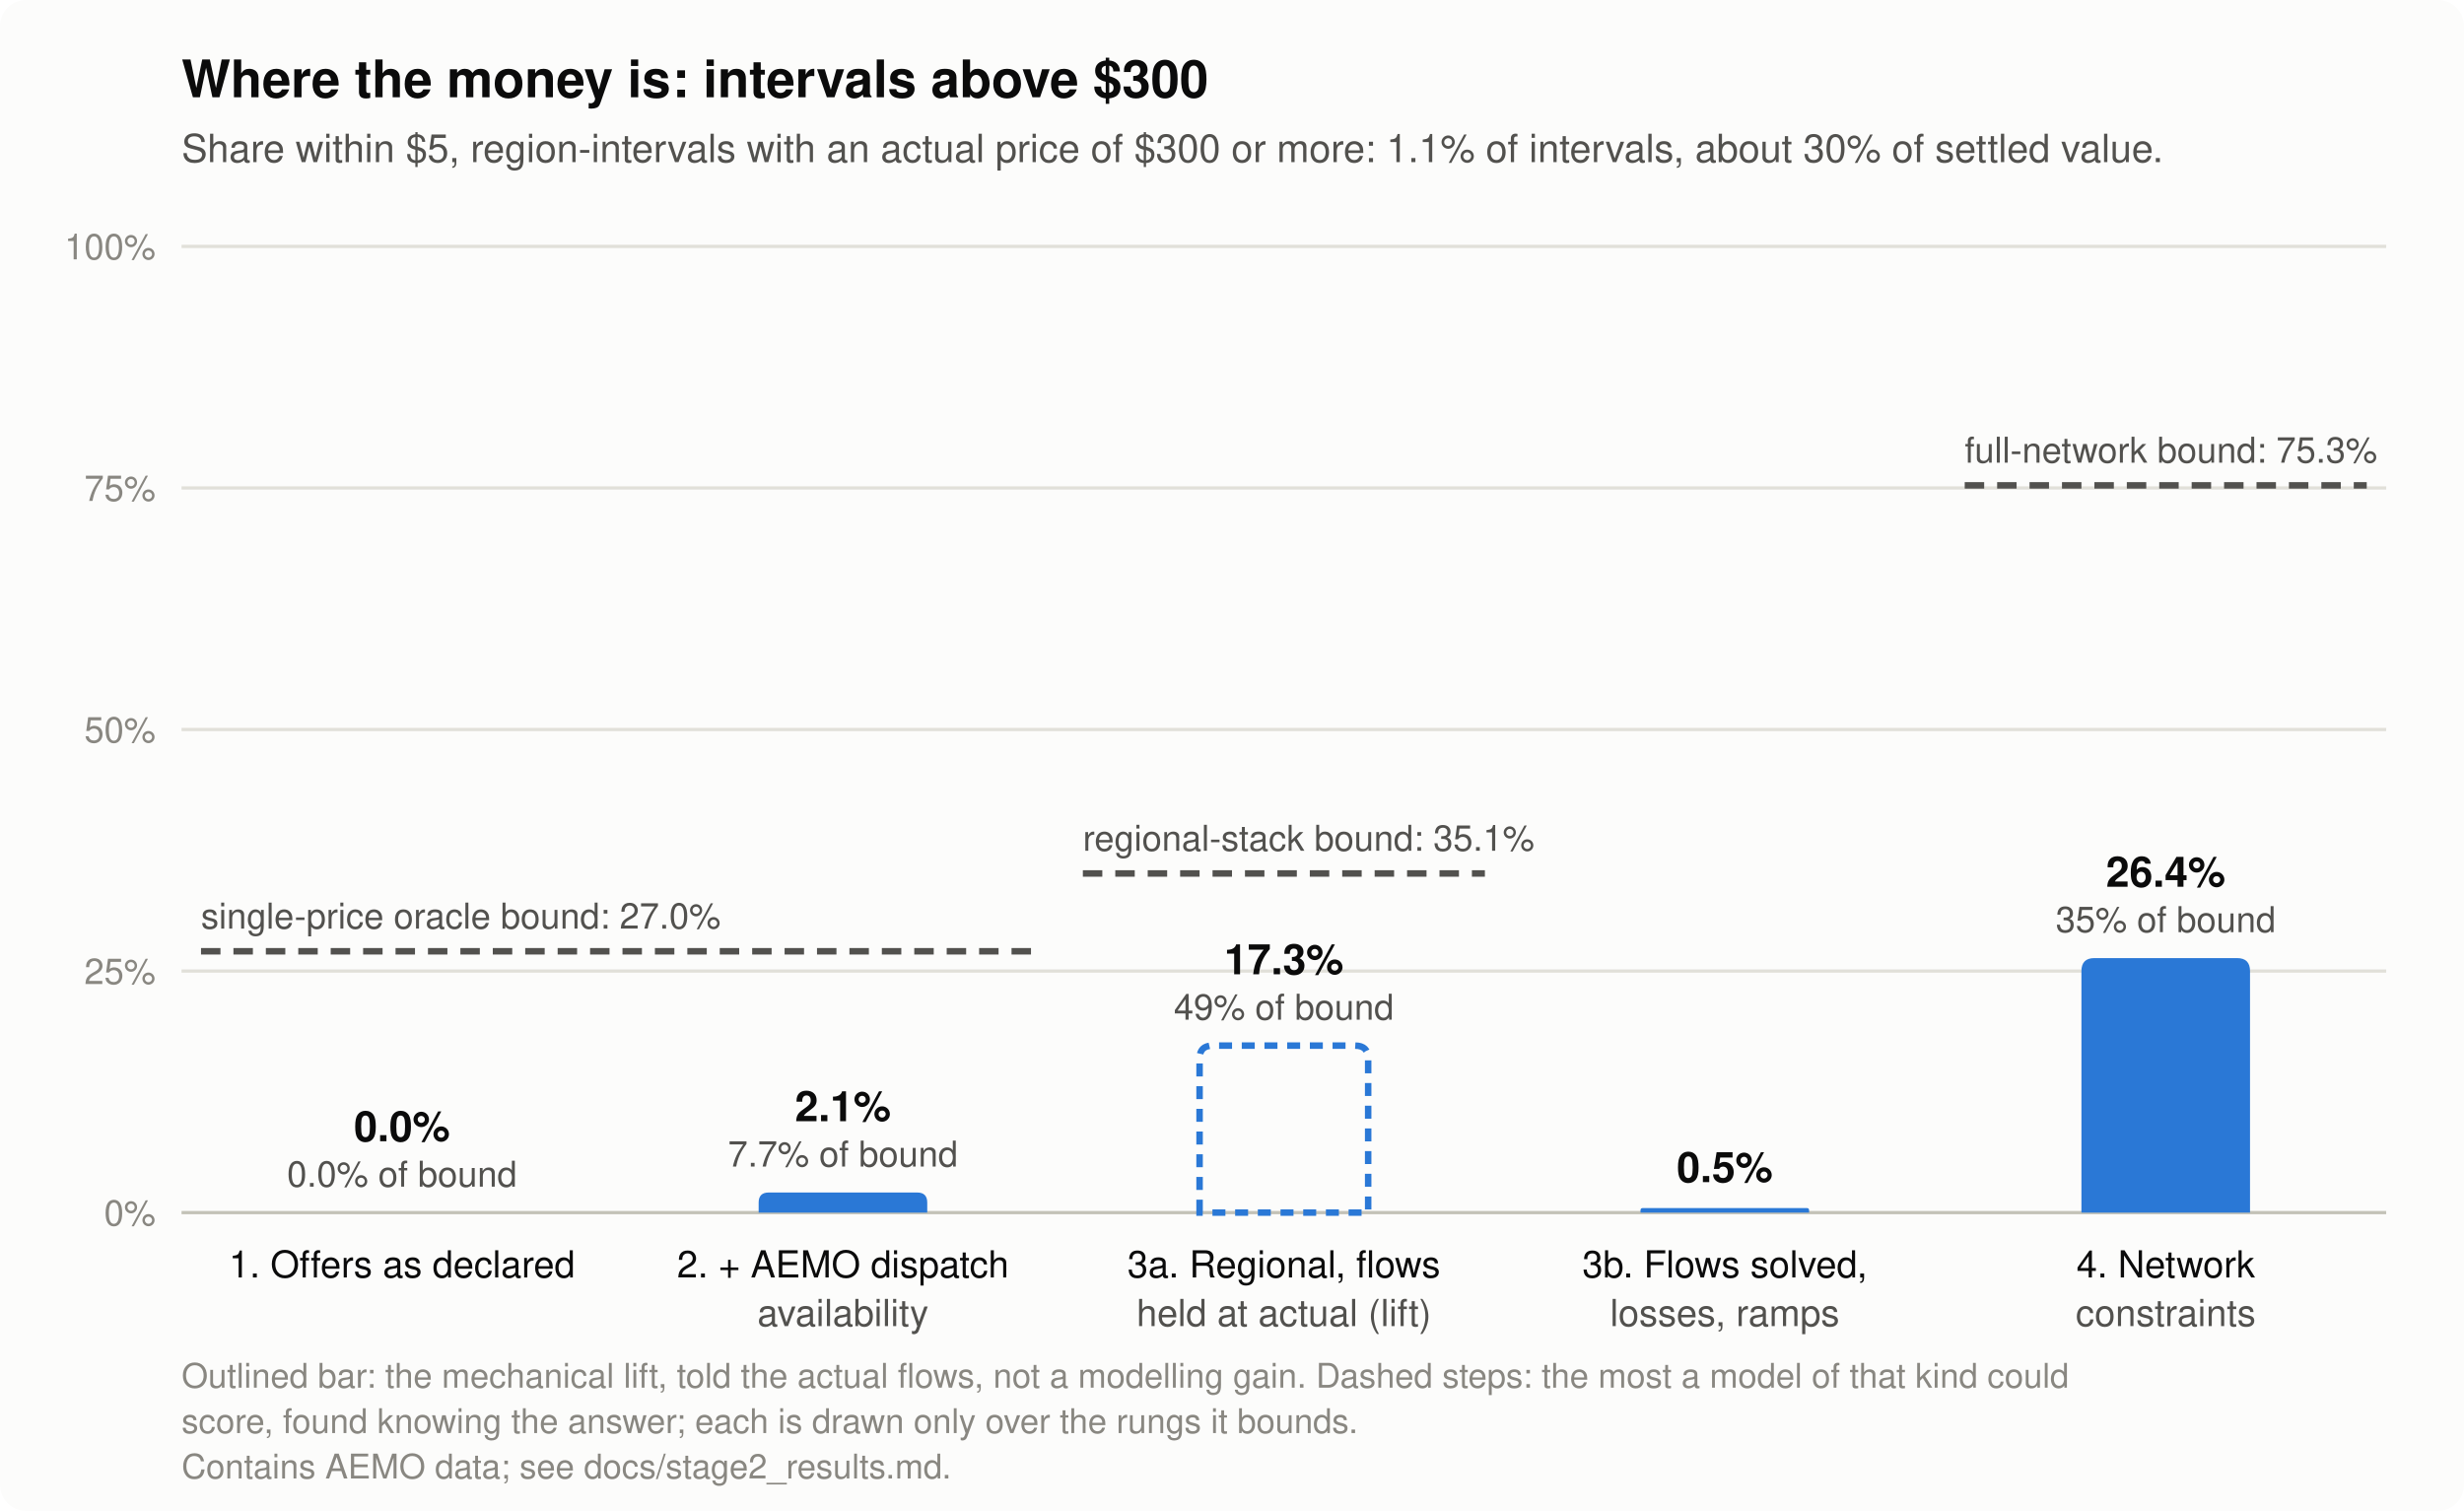
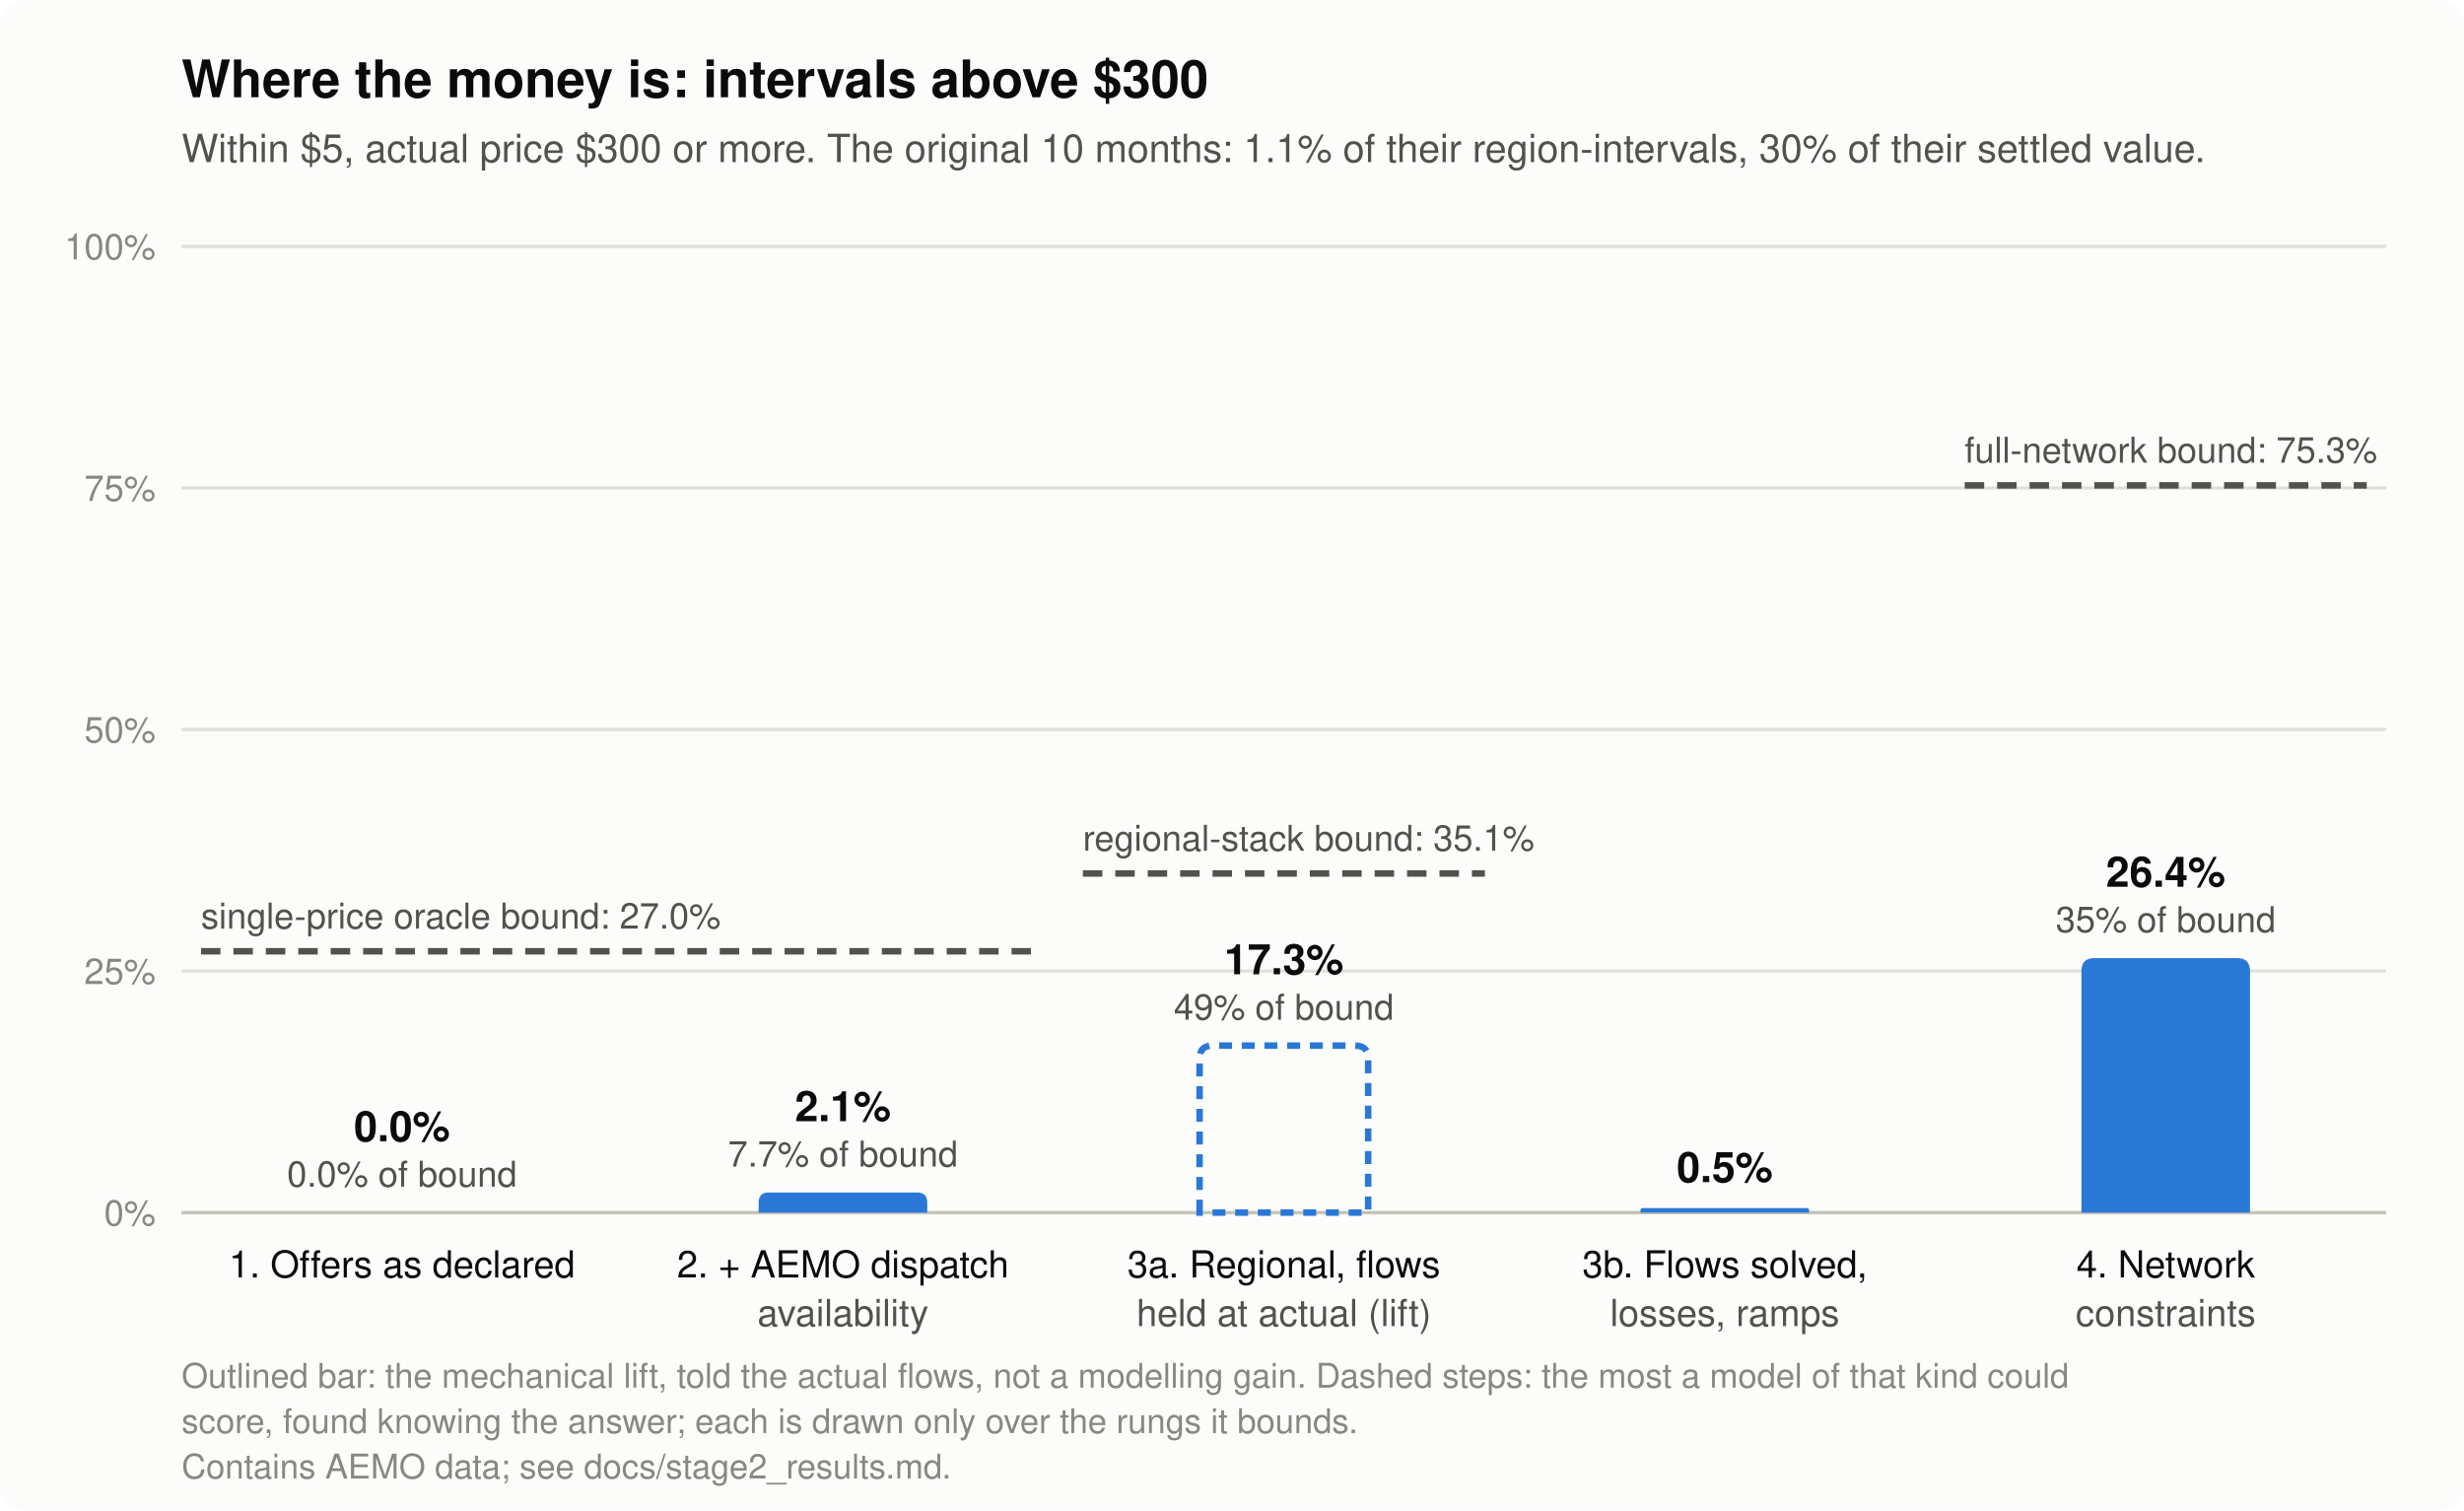
<svg xmlns="http://www.w3.org/2000/svg" viewBox="0 0 760 466" width="760" height="466" role="img" aria-labelledby="title desc">
  <style>
  .surface { fill: #fcfcfb; } .bar { fill: #2a78d6; }
  .ink { fill: #0b0b0b; } .ink2 { fill: #52514e; } .muted { fill: #898781; }
  .grid { stroke: #e1e0d9; } .axis { stroke: #c3c2b7; }
  .ceiling { stroke: #52514e; } .nempy { stroke: #898781; } .empty { fill: none; stroke: #c3c2b7; }
  .lift { fill: none; stroke: #2a78d6; }
  @media (prefers-color-scheme: dark) {
    .surface { fill: #1a1a19; } .bar { fill: #3987e5; }
    .ink { fill: #f0efec; } .ink2 { fill: #c3c2b7; }
    .grid { stroke: #2c2c2a; } .axis { stroke: #383835; }
    .ceiling { stroke: #c3c2b7; } .empty { stroke: #383835; } .lift { stroke: #3987e5; }
  }
  text { font-family: -apple-system, "Segoe UI", Helvetica, Arial, sans-serif; }
</style>
  <rect class="surface" width="760" height="466" rx="8" />
  <text class="ink" x="56" y="30" font-size="16" font-weight="600">Where the money is: intervals above $300</text>
-   <text class="ink2" x="56" y="50" font-size="12">Share within $5, region-intervals with an actual price of $300 or more: 1.1% of intervals, about 30% of settled value.</text>
+   <text class="ink2" x="56" y="50" font-size="12">Within $5, actual price $300 or more. The original 10 months: 1.1% of their region-intervals, 30% of their settled value.</text>
  <line class="axis" x1="56" x2="736" y1="374.0" y2="374.0" stroke-width="1" />
  <text class="muted" x="48" y="378.0" font-size="11" text-anchor="end">0%</text>
  <line class="grid" x1="56" x2="736" y1="299.5" y2="299.5" stroke-width="1" />
  <text class="muted" x="48" y="303.5" font-size="11" text-anchor="end">25%</text>
  <line class="grid" x1="56" x2="736" y1="225.0" y2="225.0" stroke-width="1" />
  <text class="muted" x="48" y="229.0" font-size="11" text-anchor="end">50%</text>
  <line class="grid" x1="56" x2="736" y1="150.5" y2="150.5" stroke-width="1" />
  <text class="muted" x="48" y="154.5" font-size="11" text-anchor="end">75%</text>
  <line class="grid" x1="56" x2="736" y1="76.0" y2="76.0" stroke-width="1" />
  <text class="muted" x="48" y="80.0" font-size="11" text-anchor="end">100%</text>
  <path class="bar" d="M98.0,374.0 V374.0 Q98.0,374.0 98.0,374.0 H150.0 Q150.0,374.0 150.0,374.0 V374.0 Z" />
  <text class="ink" x="124.0" y="352.0" font-size="13" font-weight="600" text-anchor="middle">0.0%</text>
  <text class="ink2" x="124.0" y="366.0" font-size="11" text-anchor="middle">0.0% of bound</text>
  <line class="ceiling" x1="62.0" x2="192.0" y1="293.4" y2="293.4" stroke-width="2" stroke-dasharray="6 4" />
  <text class="ink2" x="62.0" y="286.4" font-size="11">single-price oracle bound: 27.0%</text>
  <text class="ink" x="124.0" y="394" font-size="11.5" text-anchor="middle">1. Offers as declared</text>
  <text class="ink2" x="124.0" y="409" font-size="11.5" text-anchor="middle" />
  <path class="bar" d="M234.0,374.0 V370.9 Q234.0,367.8 237.1,367.8 H282.9 Q286.0,367.8 286.0,370.9 V374.0 Z" />
  <text class="ink" x="260.0" y="345.8" font-size="13" font-weight="600" text-anchor="middle">2.1%</text>
  <text class="ink2" x="260.0" y="359.8" font-size="11" text-anchor="middle">7.7% of bound</text>
  <line class="ceiling" x1="192.0" x2="322.0" y1="293.4" y2="293.4" stroke-width="2" stroke-dasharray="6 4" />
  <text class="ink" x="260.0" y="394" font-size="11.5" text-anchor="middle">2. + AEMO dispatch</text>
  <text class="ink2" x="260.0" y="409" font-size="11.5" text-anchor="middle">availability</text>
  <path class="lift" stroke-width="2" stroke-dasharray="4 3" d="M370.0,374.0 V326.5 Q370.0,322.5 374.0,322.5 H418.0 Q422.0,322.5 422.0,326.5 V374.0 Z" />
  <text class="ink" x="396.0" y="300.5" font-size="13" font-weight="600" text-anchor="middle">17.3%</text>
  <text class="ink2" x="396.0" y="314.5" font-size="11" text-anchor="middle">49% of bound</text>
  <line class="ceiling" x1="334.0" x2="458.0" y1="269.4" y2="269.4" stroke-width="2" stroke-dasharray="6 4" />
  <text class="ink2" x="334.0" y="262.4" font-size="11">regional-stack bound: 35.1%</text>
  <text class="ink" x="396.0" y="394" font-size="11.5" text-anchor="middle">3a. Regional, flows</text>
  <text class="ink2" x="396.0" y="409" font-size="11.5" text-anchor="middle">held at actual (lift)</text>
  <path class="bar" d="M506.0,374.0 V373.3 Q506.0,372.6 506.7,372.6 H557.3 Q558.0,372.6 558.0,373.3 V374.0 Z" />
  <text class="ink" x="532.0" y="364.6" font-size="13" font-weight="600" text-anchor="middle">0.5%</text>
  <text class="ink" x="532.0" y="394" font-size="11.5" text-anchor="middle">3b. Flows solved,</text>
  <text class="ink2" x="532.0" y="409" font-size="11.5" text-anchor="middle">losses, ramps</text>
  <path class="bar" d="M642.0,374.0 V299.5 Q642.0,295.5 646.0,295.5 H690.0 Q694.0,295.5 694.0,299.5 V374.0 Z" />
  <text class="ink" x="668.0" y="273.5" font-size="13" font-weight="600" text-anchor="middle">26.4%</text>
  <text class="ink2" x="668.0" y="287.5" font-size="11" text-anchor="middle">35% of bound</text>
  <line class="ceiling" x1="606.0" x2="730.0" y1="149.7" y2="149.7" stroke-width="2" stroke-dasharray="6 4" />
  <text class="ink2" x="606.0" y="142.7" font-size="11">full-network bound: 75.3%</text>
  <text class="ink" x="668.0" y="394" font-size="11.5" text-anchor="middle">4. Network</text>
  <text class="ink2" x="668.0" y="409" font-size="11.5" text-anchor="middle">constraints</text>
  <text class="muted" x="56" y="428" font-size="10.5">Outlined bar: the mechanical lift, told the actual flows, not a modelling gain. Dashed steps: the most a model of that kind could</text>
  <text class="muted" x="56" y="442" font-size="10.5">score, found knowing the answer; each is drawn only over the rungs it bounds.</text>
  <text class="muted" x="56" y="456" font-size="10.5">Contains AEMO data; see docs/stage2_results.md.</text>
</svg>
